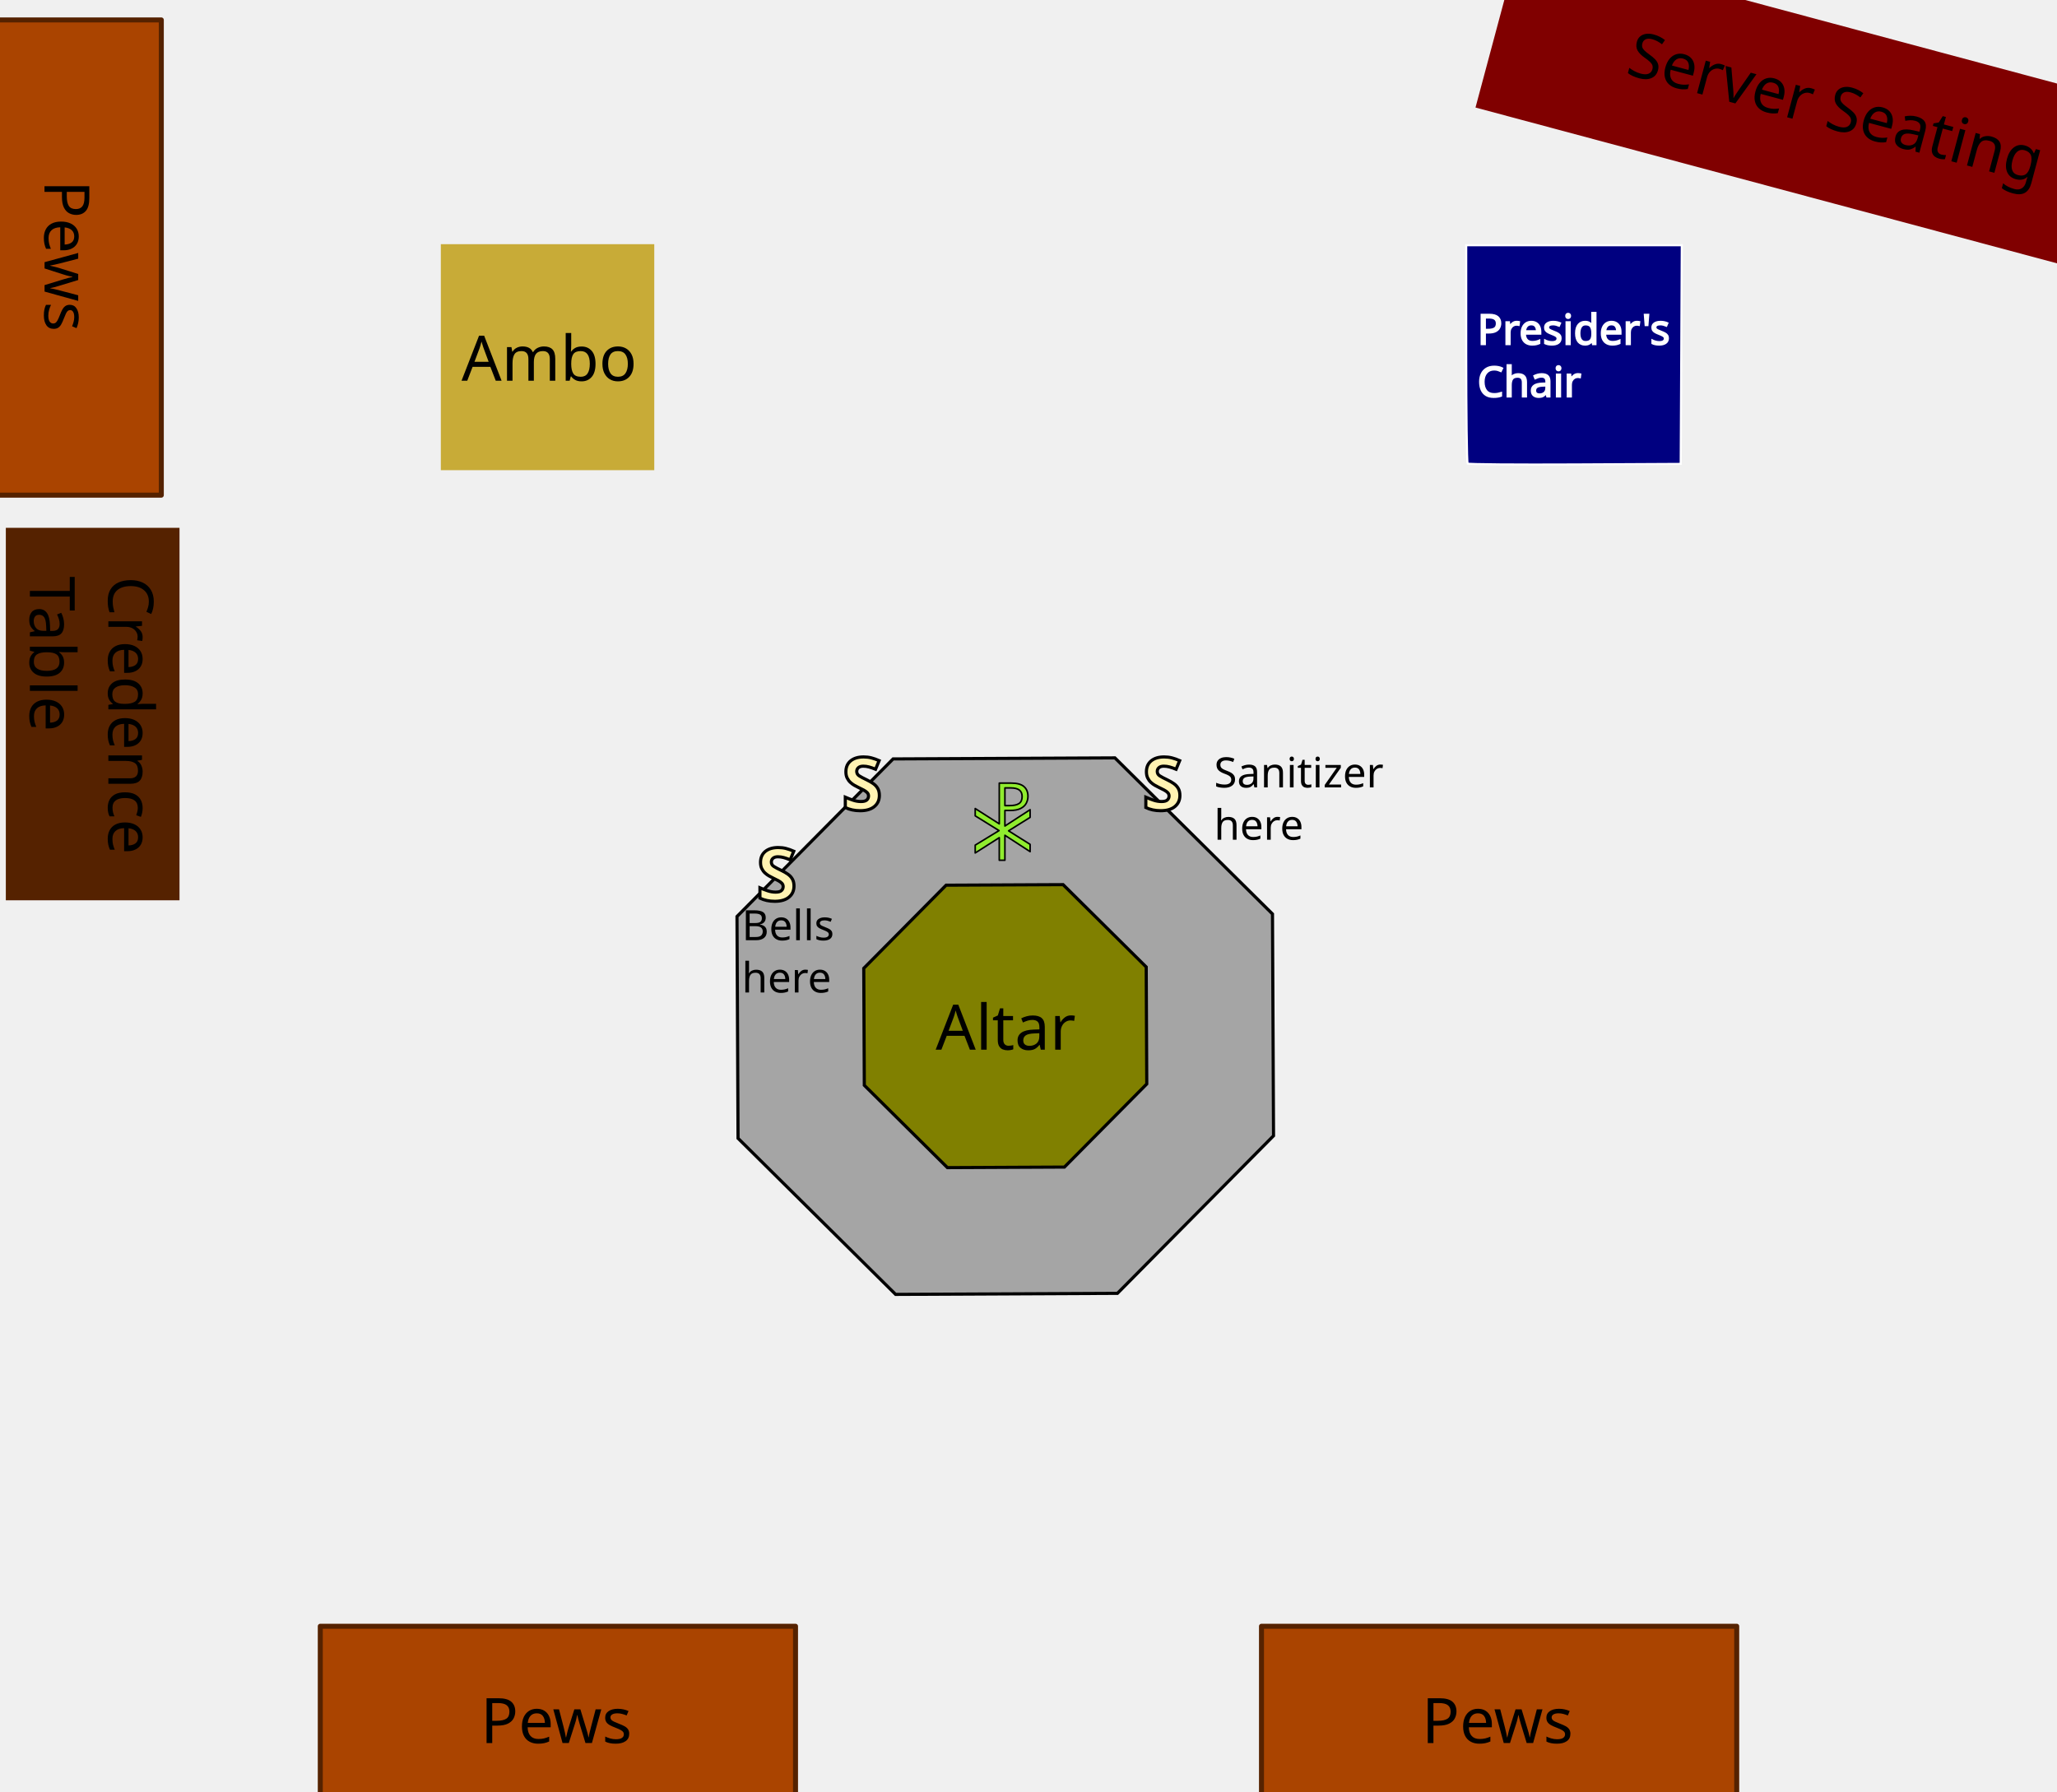
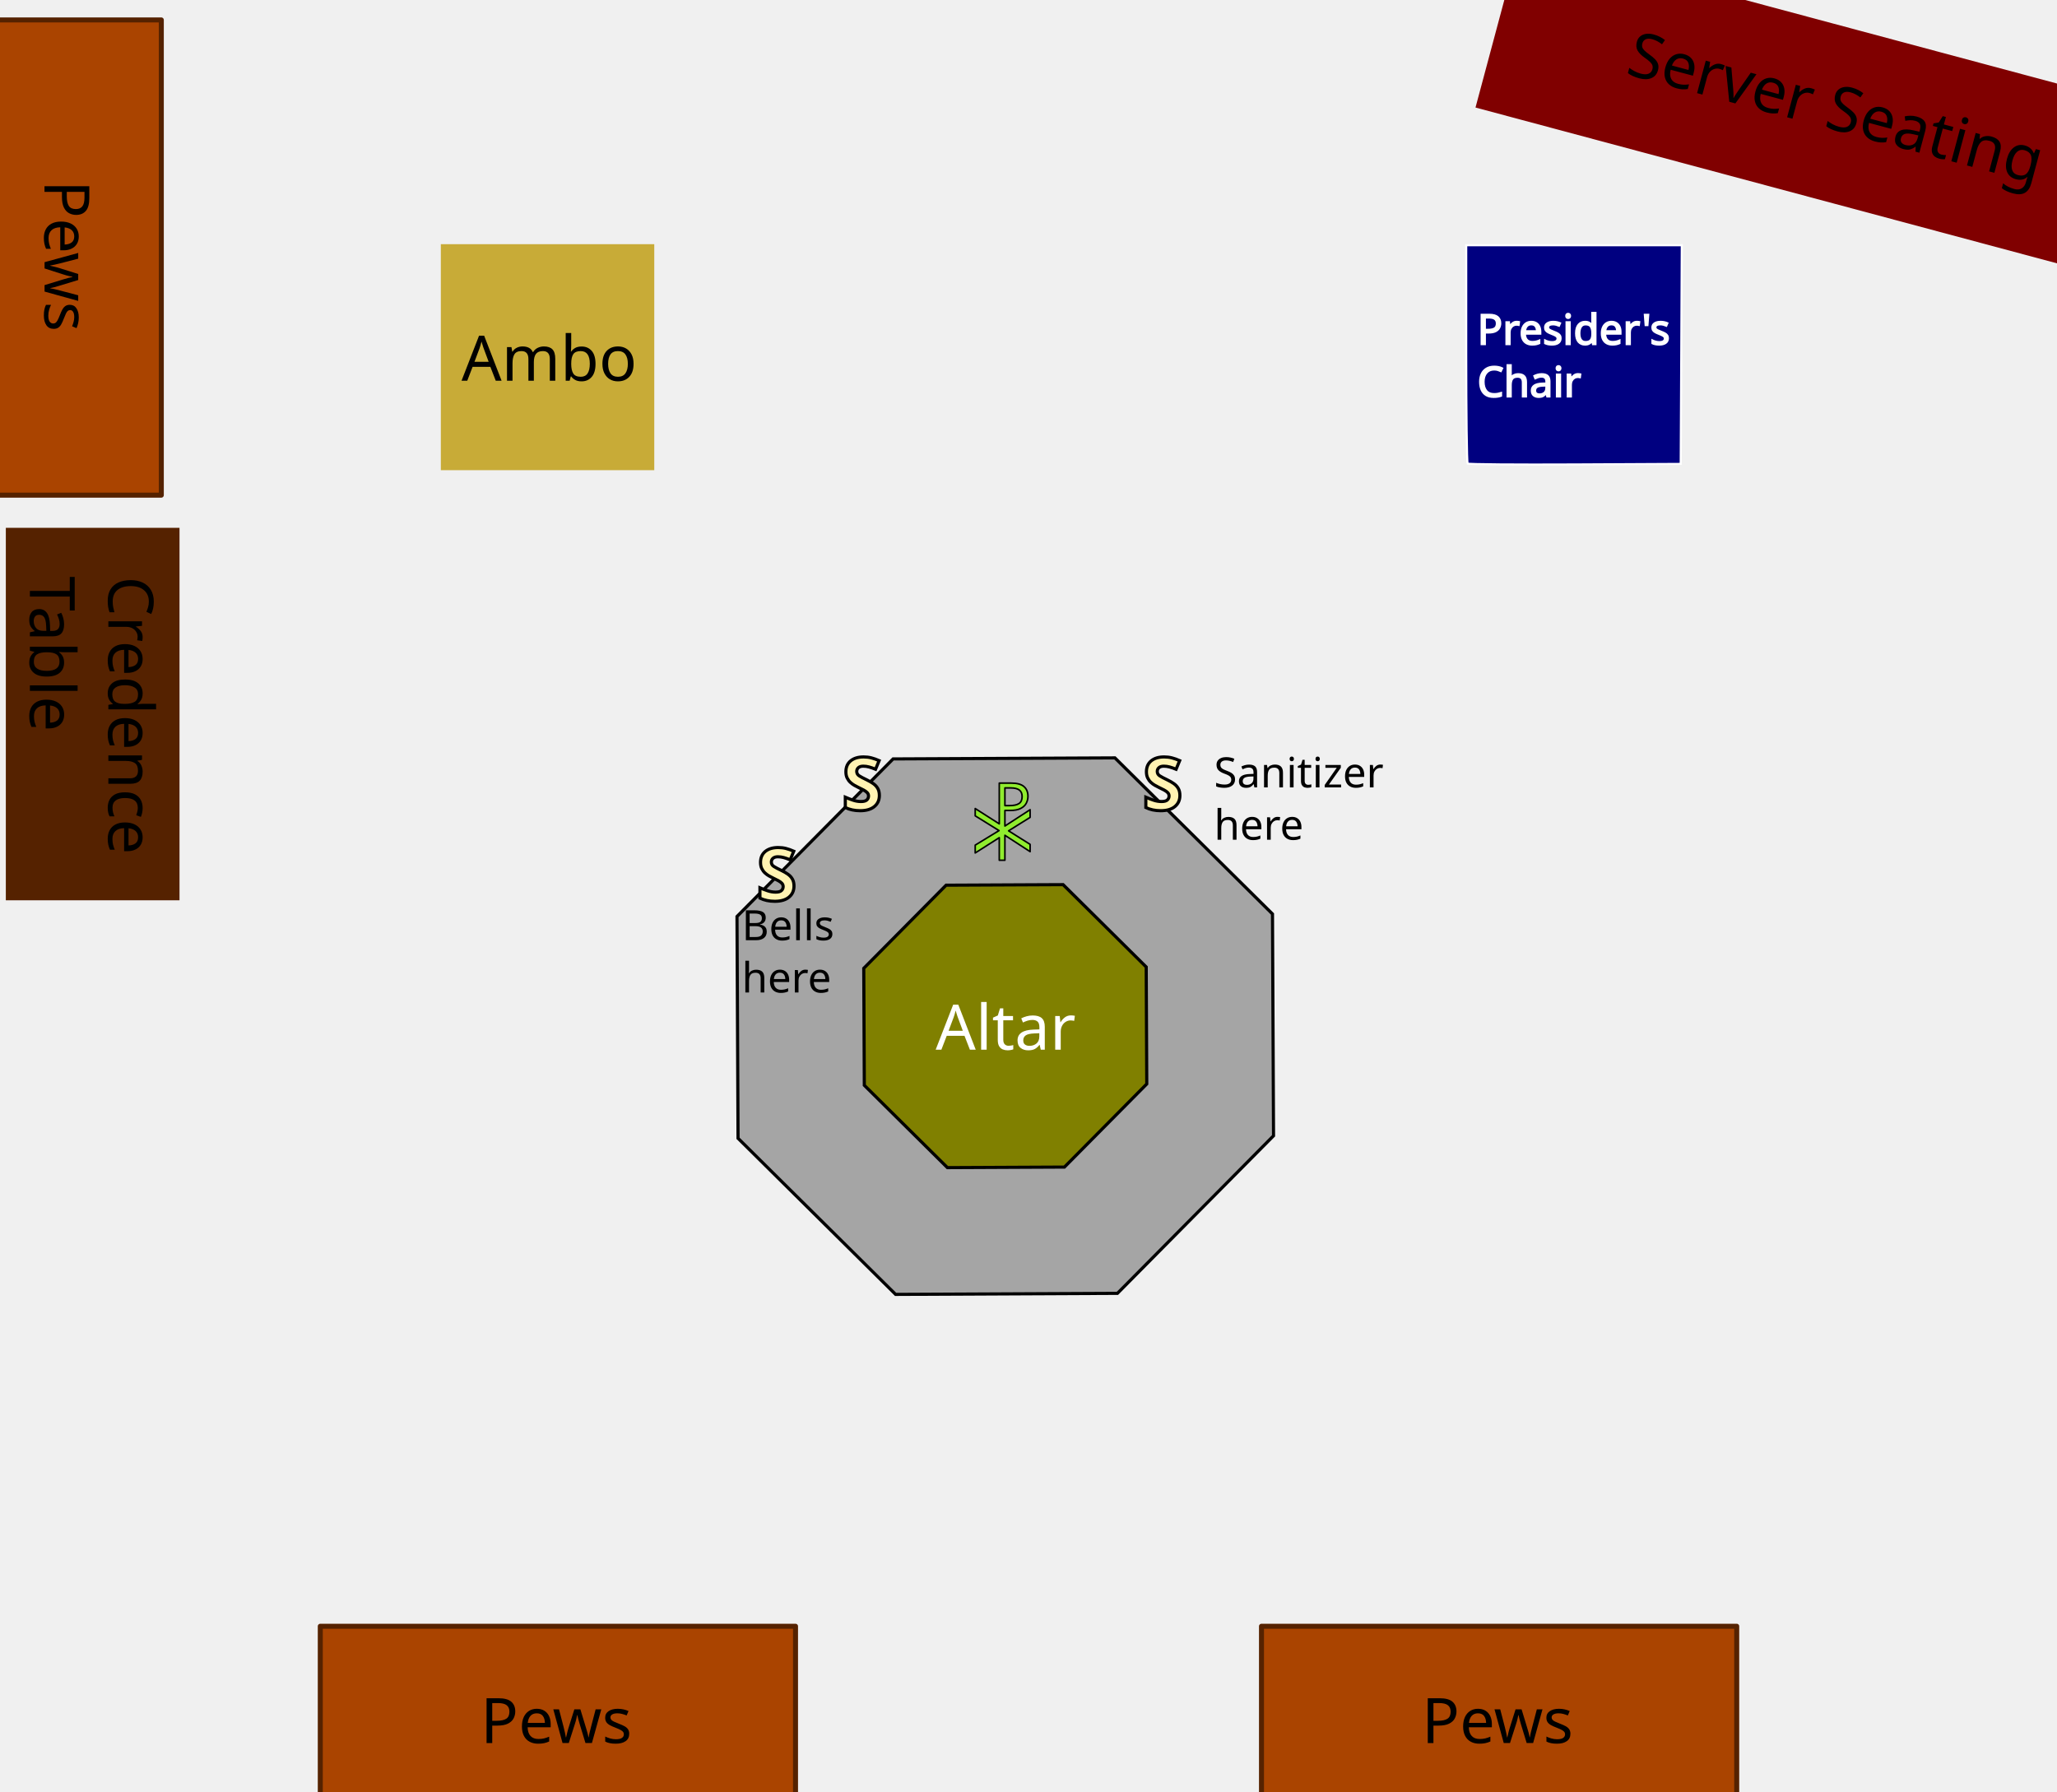
<svg xmlns="http://www.w3.org/2000/svg" version="1.1" id="svg48" width="1310.667" height="1141.333" viewBox="0 0 1310.667 1141.333">
  <defs id="defs52">
    <linearGradient id="linearGradient1039">
      <stop style="stop-color:#000000;stop-opacity:1;" offset="0" id="stop1037" />
    </linearGradient>
  </defs>
  <g id="g54">
    <rect style="fill:#fff3b2;fill-opacity:1;stroke:#000000;stroke-width:2;stroke-linecap:round;stroke-dasharray:none;stroke-opacity:1" id="rect5003" width="19.427" height="38.854" x="1607.706" y="672.722" />
    <text xml:space="preserve" style="font-style:normal;font-weight:normal;font-size:40px;line-height:1.25;font-family:sans-serif;fill:#000000;fill-opacity:1;stroke:none" x="314.159" y="373.549" id="text5303">
      <tspan id="tspan5301" x="314.159" y="373.549" />
    </text>
    <g id="g13302" transform="translate(244.4536,-397.9554)">
      <path style="fill:#c8ab37;stroke-width:1.333" d="m 36.43,625.548 v -72 h 68 68 v 72 72 h -68 -68 z" id="path4031" />
      <text xml:space="preserve" style="font-style:normal;font-weight:normal;font-size:40px;line-height:1.25;font-family:sans-serif;fill:#000000;fill-opacity:1;stroke:none" x="49.63" y="640.548" id="text13059">
        <tspan id="tspan13057" x="49.63" y="640.548">Ambo</tspan>
      </text>
    </g>
    <g id="g13323" transform="translate(-35.52328,-154.6221)">
      <path style="fill:#000080;stroke:#ffffff;stroke-width:1.333" d="m 970.664,450.004 c -0.496,-0.496 -0.901,-32.001 -0.901,-70.012 v -69.111 h 68.679 68.679 l -0.345,69.667 -0.345,69.667 -67.432,0.345 c -37.088,0.19 -67.838,-0.06 -68.333,-0.556 z" id="path4035" />
      <text xml:space="preserve" style="font-style:normal;font-variant:normal;font-weight:normal;font-stretch:normal;font-size:26.667px;line-height:1.25;font-family:sans-serif;-inkscape-font-specification:'sans-serif, Normal';font-variant-ligatures:normal;font-variant-caps:normal;font-variant-numeric:normal;font-variant-east-asian:normal;fill:#ffffff;fill-opacity:1;stroke:#ffffff" x="976.83" y="374.086" id="text13063">
        <tspan id="tspan13061" x="976.83" y="374.086">Presider's</tspan>
        <tspan x="976.83" y="407.419" id="tspan13065">Chair</tspan>
      </text>
    </g>
    <g id="g13334" transform="rotate(-75,1099.524,189.4588)">
      <path style="fill:#800000;stroke-width:1.333" d="M 1175.097,225.548 V 4.215 h 55.333 55.333 V 225.548 446.881 h -55.333 -55.333 z" id="path4037" />
      <text xml:space="preserve" style="font-style:normal;font-weight:normal;font-size:40px;line-height:1.25;font-family:sans-serif;fill:#000000;fill-opacity:1;stroke:none" x="90.288" y="-1220.49" id="text13069" transform="rotate(90)">
        <tspan id="tspan13067" x="90.288" y="-1220.49">Server Seating</tspan>
      </text>
    </g>
    <g id="g13329" transform="translate(-1170.048,-126.5517)">
      <path style="fill:#552200;stroke-width:1.333" d="M 1173.763,581.548 V 462.881 h 55.333 55.333 V 581.548 700.215 h -55.333 -55.333 z" id="path4029" />
      <text xml:space="preserve" style="font-style:normal;font-weight:normal;font-size:40px;line-height:1.25;font-family:sans-serif;fill:#000000;fill-opacity:1;stroke:none" x="493.768" y="-1239.097" id="text13073" transform="rotate(90)">
        <tspan id="tspan13071" x="493.768" y="-1239.097">Credence</tspan>
        <tspan x="493.768" y="-1189.097" id="tspan13075">Table</tspan>
      </text>
    </g>
    <g id="g13312">
      <rect style="fill:#aa4400;stroke:#552200;stroke-width:3.191;stroke-linecap:round;stroke-linejoin:round" id="rect13131" width="302.804" height="120.693" x="204.076" y="1036.244" />
      <text xml:space="preserve" style="font-style:normal;font-weight:normal;font-size:40px;line-height:1.25;font-family:sans-serif;fill:#000000;fill-opacity:1;stroke:none" x="306.158" y="1110.67" id="text13293">
        <tspan id="tspan13291" x="306.158" y="1110.67">Pews</tspan>
      </text>
    </g>
    <g id="g13317">
      <rect style="fill:#aa4400;stroke:#552200;stroke-width:3.191;stroke-linecap:round;stroke-linejoin:round" id="rect13289" width="302.804" height="120.693" x="803.787" y="1036.244" />
      <text xml:space="preserve" style="font-style:normal;font-weight:normal;font-size:40px;line-height:1.25;font-family:sans-serif;fill:#000000;fill-opacity:1;stroke:none" x="905.869" y="1110.67" id="text13297">
        <tspan id="tspan13295" x="905.869" y="1110.67">Pews</tspan>
      </text>
    </g>
    <g id="g3342" transform="translate(490.6653,590.5745)">
      <path style="fill:#a5a5a5;fill-opacity:1;stroke:#000000;stroke-width:2.455;stroke-dasharray:none;stroke-opacity:0.995" id="path342" d="M 375.215,230.901 229.535,325.058 59.946,288.627 -34.211,142.947 2.22,-26.642 147.899,-120.799 317.489,-84.368 411.646,61.311 Z" transform="matrix(0.7958,-0.1748726,0.1748726,0.7958,-18.17912,15.00078)" />
      <path style="fill:#808000;fill-opacity:1;stroke:#000000;stroke-width:4.654;stroke-dasharray:none;stroke-opacity:0.995" id="path346" d="M 375.215,230.901 229.535,325.058 59.946,288.627 -34.211,142.947 2.22,-26.642 147.899,-120.799 317.489,-84.368 411.646,61.311 Z" transform="matrix(0.4197551,-0.09223885,0.09223885,0.4197551,61.22646,37.8116)" />
-       <text xml:space="preserve" style="font-style:normal;font-weight:normal;font-size:40px;line-height:1.25;font-family:sans-serif;fill:#000000;fill-opacity:1;stroke:none" x="105.522" y="78.274" id="text3286">
+       <text xml:space="preserve" style="font-style:normal;font-weight:normal;font-size:40px;line-height:1.25;font-family:sans-serif;fill:#ffffff;fill-opacity:1;stroke:none" x="105.522" y="78.274" id="text3286">
        <tspan id="tspan3284" x="105.522" y="78.274">Altar</tspan>
      </text>
    </g>
    <g id="g3350" transform="rotate(90,665.1969,473.8229)">
      <rect style="fill:#aa4400;stroke:#552200;stroke-width:3.191;stroke-linecap:round;stroke-linejoin:round" id="rect3344" width="302.804" height="120.693" x="204.076" y="1036.244" />
      <text xml:space="preserve" style="font-style:normal;font-weight:normal;font-size:40px;line-height:1.25;font-family:sans-serif;fill:#000000;fill-opacity:1;stroke:none" x="306.158" y="1110.67" id="text3348">
        <tspan id="tspan3346" x="306.158" y="1110.67">Pews</tspan>
      </text>
    </g>
    <path style="fill:none;stroke:#000000;stroke-width:2;stroke-linecap:round;stroke-linejoin:round;stroke-dasharray:none;stroke-opacity:1" d="m -464.738,702.127 23.803,-18.438 23.803,18.438" id="path1771" />
    <g id="g4879" transform="translate(708.0348,9.419532)">
      <g aria-label="P" id="text4835" style="font-size:40px;line-height:1.25;fill:#000000;fill-opacity:1;stroke:#000000;stroke-linecap:butt;stroke-linejoin:round;stroke-opacity:1" transform="translate(-480.3961,91.84043)">
        <path id="path4841" style="fill:#90ec2f;fill-opacity:1;stroke:#000000;stroke-linecap:butt;stroke-linejoin:round;stroke-opacity:1" d="m 409.068,397.72 v 25.973 l -15.33,-9.766 v 4.654 l 15.189,9.406 -15.189,9.262 v 4.998 l 15.33,-9.756 v 14.393 h 3.6 v -15.906 l 16.055,10.436 v -4.654 l -13.719,-8.623 13.719,-8.574 v -4.9 l -16.055,10.42 v -9.922 h 3.279 c 2.853,0 5.106,-0.426 6.76,-1.279 1.68,-0.853 2.867,-1.96 3.561,-3.32 0.72,-1.387 1.08,-2.868 1.08,-4.441 0,-2.667 -0.854,-4.733 -2.561,-6.199 -1.707,-1.467 -4.427,-2.199 -8.16,-2.199 z m 3.6,3.08 h 3.641 c 2.533,0 4.385,0.453 5.559,1.359 1.173,0.907 1.76,2.279 1.76,4.119 0,2.107 -0.667,3.6 -2,4.48 -1.333,0.88 -3.36,1.32 -6.08,1.32 h -2.879 z" />
      </g>
      <g aria-label="X" transform="rotate(90)" id="text4839" style="font-size:48.997px;line-height:1.25;stroke:#000000;stroke-width:1.225;stroke-linejoin:round" />
    </g>
    <text xml:space="preserve" style="font-style:normal;font-weight:bold;font-size:46.667px;line-height:1.25;font-family:sans-serif;fill:#fff3b2;fill-opacity:1;stroke:#000000;stroke-opacity:1;-inkscape-font-specification:'sans-serif, Bold';font-stretch:normal;font-variant:normal;font-variant-ligatures:normal;font-variant-caps:normal;font-variant-numeric:normal;font-variant-east-asian:normal;stroke-width:2;stroke-dasharray:none" x="482.07" y="573.835" id="text4028">
      <tspan id="tspan4026" x="482.07" y="573.835">S</tspan>
    </text>
    <text xml:space="preserve" style="font-style:normal;font-weight:bold;font-size:46.667px;line-height:1.25;font-family:sans-serif;fill:#fff3b2;fill-opacity:1;stroke:#000000;stroke-opacity:1;-inkscape-font-specification:'sans-serif, Bold';font-stretch:normal;font-variant:normal;font-variant-ligatures:normal;font-variant-caps:normal;font-variant-numeric:normal;font-variant-east-asian:normal;stroke-width:2;stroke-dasharray:none" x="536.465" y="516.11" id="text4082">
      <tspan id="tspan4080" x="536.465" y="516.11">S</tspan>
    </text>
    <text xml:space="preserve" style="font-style:normal;font-variant:normal;font-weight:bold;font-stretch:normal;font-size:46.667px;line-height:1.25;font-family:sans-serif;-inkscape-font-specification:'sans-serif, Bold';font-variant-ligatures:normal;font-variant-caps:normal;font-variant-numeric:normal;font-variant-east-asian:normal;fill:#fff3b2;fill-opacity:1;stroke:#000000;stroke-width:2;stroke-dasharray:none;stroke-opacity:1" x="727.957" y="516.11" id="text4086">
      <tspan id="tspan4084" x="727.957" y="516.11">S</tspan>
    </text>
    <text xml:space="preserve" style="font-style:normal;font-variant:normal;font-weight:normal;font-stretch:normal;font-size:26.667px;line-height:1.25;font-family:sans-serif;-inkscape-font-specification:'sans-serif, Normal';font-variant-ligatures:normal;font-variant-caps:normal;font-variant-numeric:normal;font-variant-east-asian:normal;fill:#000000;fill-opacity:1;stroke:none" x="472.661" y="599.088" id="text4090">
      <tspan id="tspan4088" x="472.661" y="599.088">Bells</tspan>
      <tspan x="472.661" y="632.421" id="tspan4092">here</tspan>
    </text>
    <text xml:space="preserve" style="font-style:normal;font-variant:normal;font-weight:normal;font-stretch:normal;font-size:26.667px;line-height:1.25;font-family:sans-serif;-inkscape-font-specification:'sans-serif, Normal';font-variant-ligatures:normal;font-variant-caps:normal;font-variant-numeric:normal;font-variant-east-asian:normal;fill:#000000;fill-opacity:1;stroke:none" x="773.547" y="501.73" id="text4096">
      <tspan id="tspan4094" x="773.547" y="501.73">Sanitizer</tspan>
      <tspan x="773.547" y="535.063" id="tspan4098">here</tspan>
    </text>
    <g id="g5064" style="fill:#ffdf27;fill-opacity:1">
      <rect style="fill:#ffdf27;fill-opacity:1;stroke:#000000;stroke-width:2;stroke-linecap:round;stroke-dasharray:none;stroke-opacity:1" id="rect4996" width="19.427" height="38.854" x="1607.706" y="672.722" />
      <path style="fill:#ffdf27;fill-opacity:1;stroke:#000000;stroke-width:2;stroke-linecap:round;stroke-dasharray:none;stroke-opacity:1" id="path4940" d="m 1577.419,728.782 a 40,30.528 0 0 1 40,-30.528 40,30.528 0 0 1 40,30.528 h -40 z" />
      <path style="fill:#ffdf27;fill-opacity:1;stroke:#000000;stroke-width:2;stroke-linecap:round;stroke-dasharray:none;stroke-opacity:1" id="path4938" d="m 1652.943,601.676 a 35.523,79.927 0 0 1 -17.762,69.219 35.523,79.927 0 0 1 -35.523,-10e-6 35.523,79.927 0 0 1 -17.762,-69.219 z" />
    </g>
    <g id="g5089">
      <rect style="fill:#ffdf27;fill-opacity:1;stroke:#000000;stroke-width:2;stroke-linecap:round;stroke-dasharray:none;stroke-opacity:1" id="rect5003-8" width="19.427" height="65.15" x="1698.734" y="651.977" />
      <path style="fill:#ffdf27;fill-opacity:1;stroke:#000000;stroke-width:2;stroke-linecap:round;stroke-dasharray:none;stroke-opacity:1" id="path5001" d="m 1668.448,729.337 a 40,16.006 0 0 1 40,-16.006 40,16.006 0 0 1 40,16.006 h -40 z" />
      <path id="path5006" style="fill:#ffdf27;fill-opacity:1;stroke:#000000;stroke-width:2;stroke-linecap:round" d="m 1668.448,602.231 c 0,30.299 0.286,54.862 40,54.862 39.714,0 40,-24.562 40,-54.862 h -40 z" />
    </g>
    <path id="path5084" style="fill:#ffdf27;fill-opacity:1;stroke:#000000;stroke-width:2;stroke-linecap:round" d="m 1761.858,702.314 c 0,14.693 0.286,26.603 40,26.603 39.714,0 40,-11.911 40,-26.603 h -40 z" />
  </g>
</svg>
